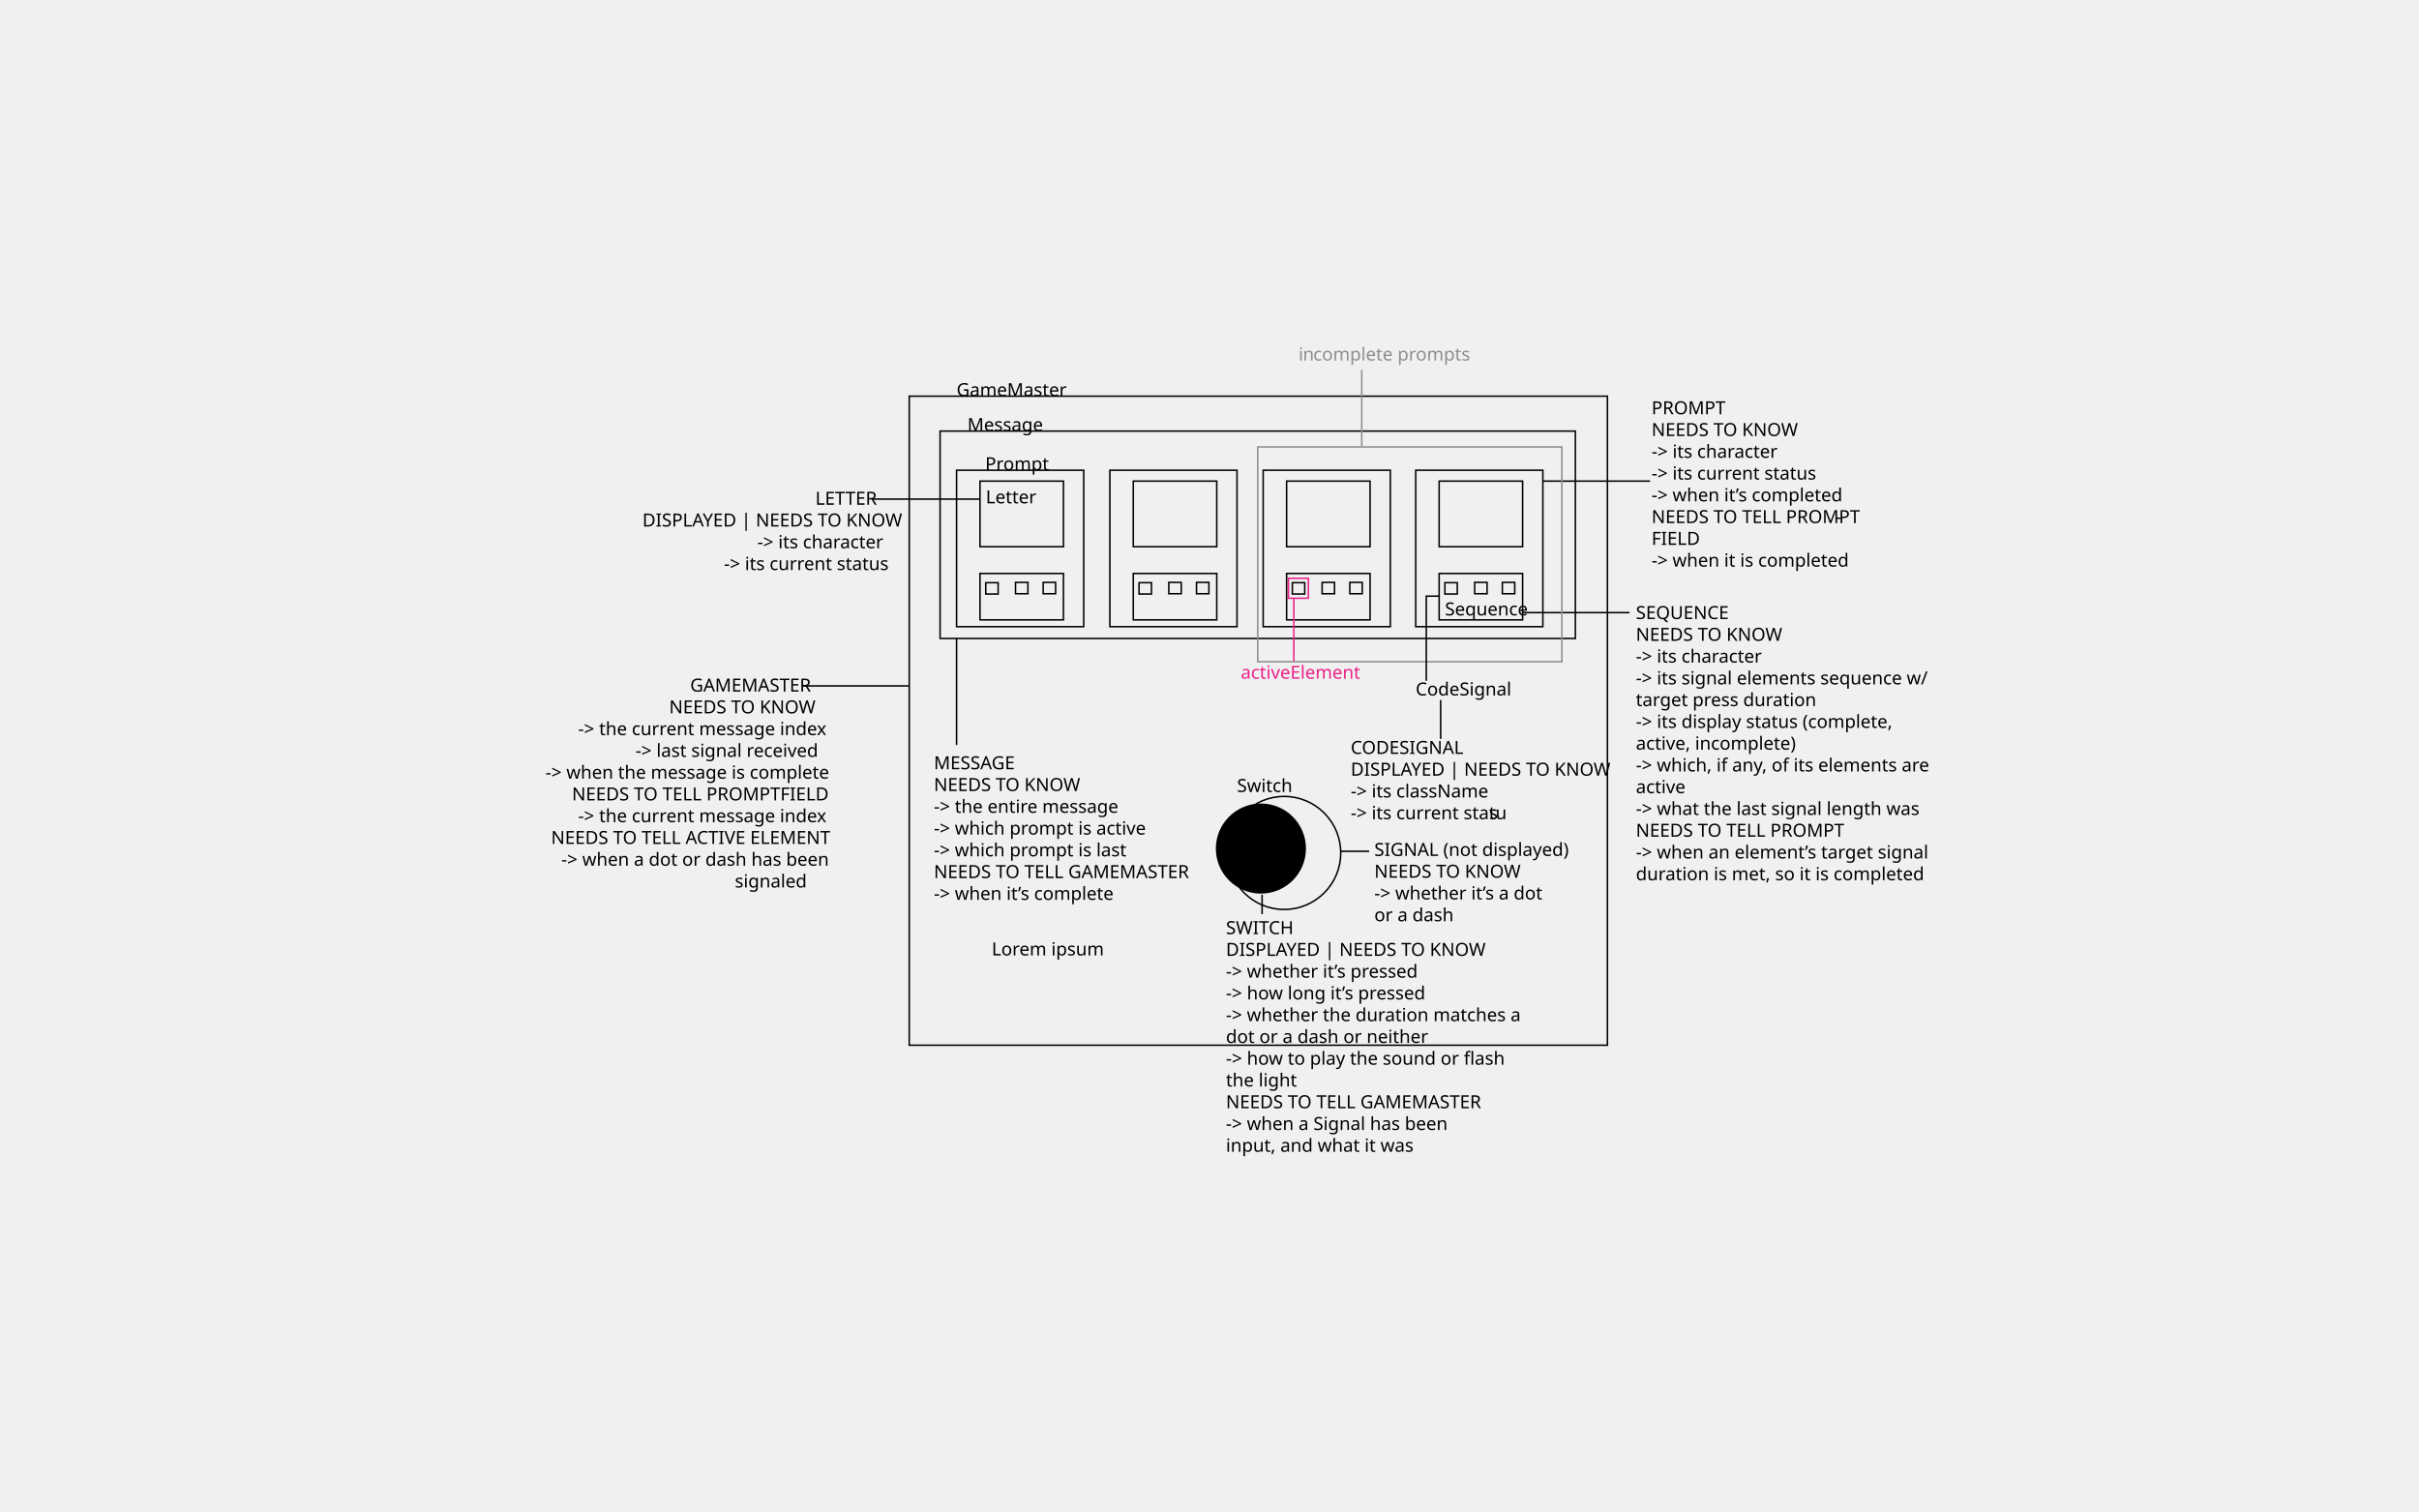
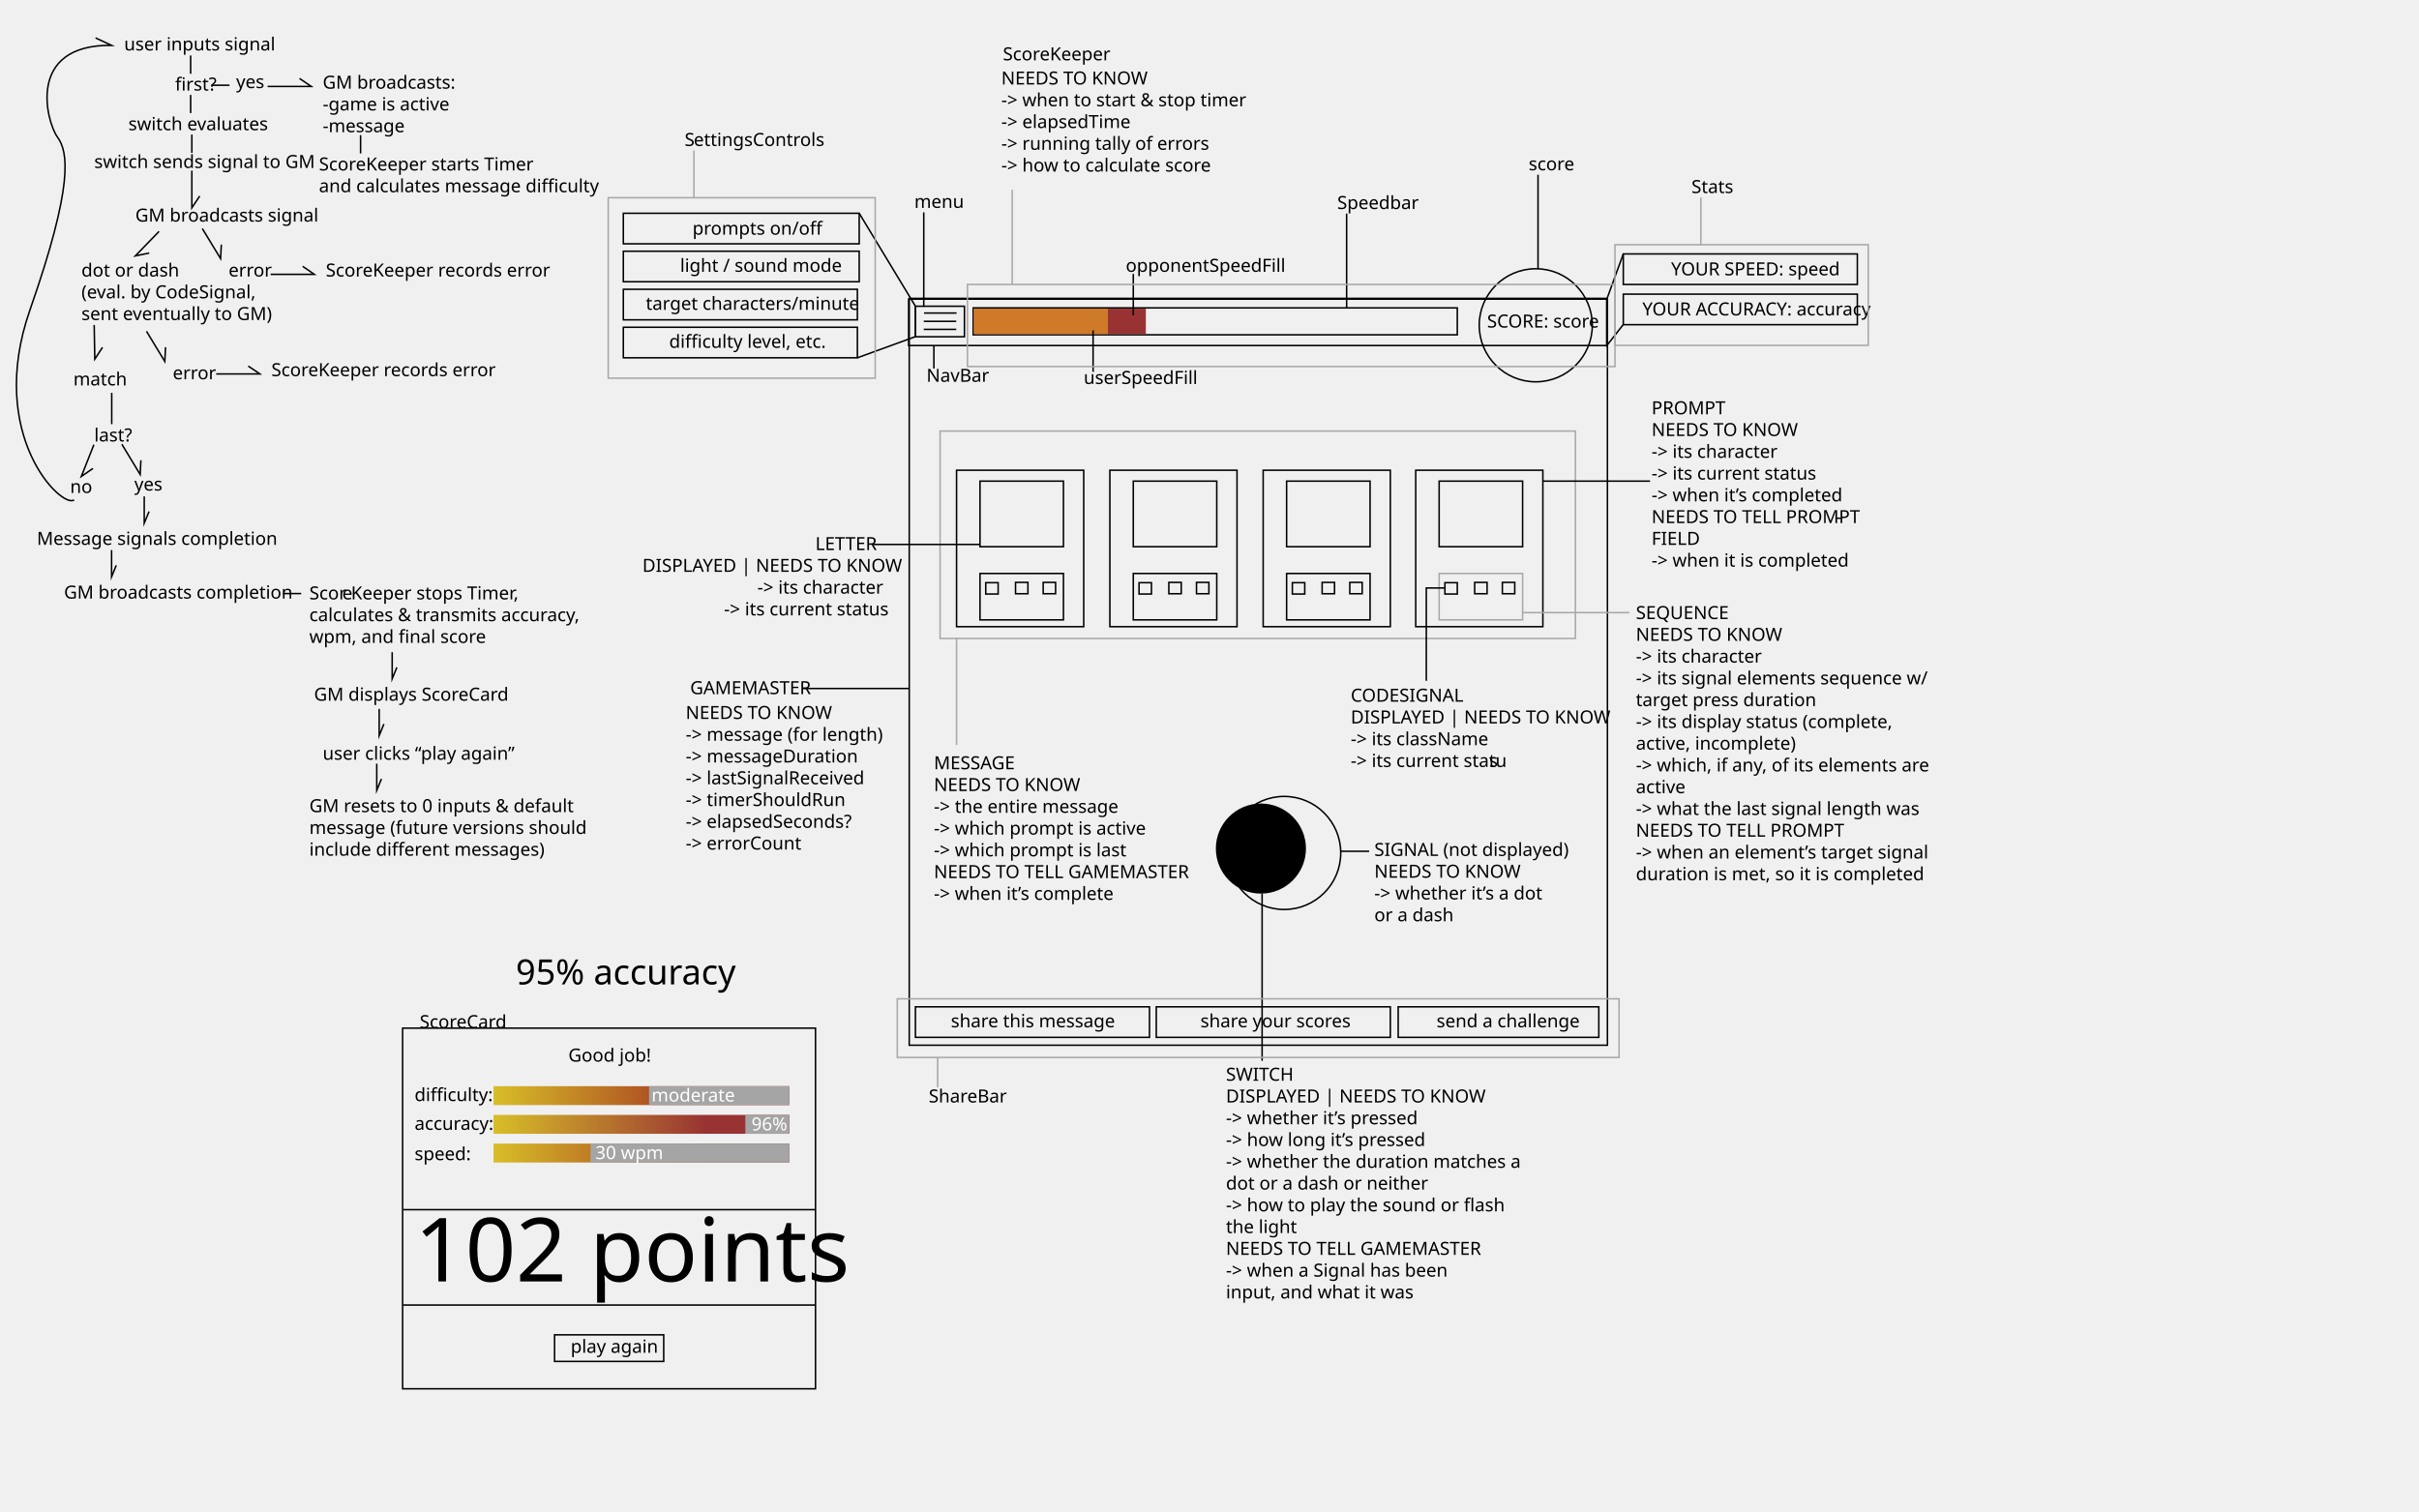
<svg xmlns="http://www.w3.org/2000/svg" version="1.1" id="Layer_1" x="0px" y="0px" viewBox="0 0 1600 1000" style="enable-background:new 0 0 1600 1000;" xml:space="preserve">
  <style type="text/css">
	.st0{fill:none;stroke:#000000;stroke-miterlimit:10;}
- 	.st1{font-family:'MyriadPro-Regular';}
- 	.st2{font-size:12px;}
- 	.st3{fill:none;stroke:#000000;}
- 	.st4{fill:none;}
- 	.st5{fill:none;stroke:#ED2088;}
- 	.st6{fill:#ED2088;}
- 	.st7{fill:none;stroke:#8E8E8E;}
- 	.st8{fill:#8E8E8E;}
+ 	.st1{fill:none;stroke:#A8A8A8;}
+ 	.st2{fill:none;stroke:#000000;}
+ 	.st3{fill:none;}
+ 	.st4{font-family:'MyriadPro-Regular';}
+ 	.st5{font-size:12px;}
+ 	.st6{fill:#993333;}
+ 	.st7{opacity:0.68;fill:#E69B24;}
+ 	.st8{enable-background:new    ;}
+ 	.st9{fill:none;stroke:#A8A8A8;stroke-miterlimit:10;}
+ 	.st10{font-size:23.03px;}
+ 	.st11{font-size:58.58px;}
+ 	.st12{fill:url(#SVGID_1_);}
+ 	.st13{fill:url(#SVGID_2_);}
+ 	.st14{fill:url(#SVGID_3_);}
+ 	.st15{fill:#A5A5A5;}
+ 	.st16{fill:#FFFFFF;}
</style>
-   <rect x="601.4" y="262.1" class="st0" width="461.8" height="429.4" />
-   <text transform="matrix(1 0 0 1 632.6789 262.0865)" class="st1 st2">GameMaster</text>
-   <rect x="621.8" y="285.2" class="st0" width="420.2" height="137.2" />
-   <text transform="matrix(1 0 0 1 639.901 285.1571)" class="st1 st2">Message</text>
+   <rect x="601.4" y="197.4" class="st0" width="461.8" height="494.1" />
+   <rect x="621.8" y="285.2" class="st1" width="420.2" height="137.2" />
  <rect x="632.7" y="311.1" class="st0" width="84.1" height="103.5" />
-   <text transform="matrix(1 0 0 1 651.6433 311.1016)" class="st1 st2">Prompt</text>
  <rect x="648.2" y="318.3" class="st0" width="55.2" height="43.4" />
-   <text transform="matrix(1 0 0 1 652.0405 333.0044)" class="st1 st2">Letter</text>
  <rect x="648.2" y="379.4" class="st0" width="55.2" height="30.7" />
-   <text transform="matrix(1 0 0 1 955.7195 407.1469)" class="st1 st2">Sequence</text>
-   <rect x="652" y="385.5" class="st3" width="8.2" height="7.5" />
-   <rect x="671.7" y="385.3" class="st3" width="8.2" height="7.5" />
-   <rect x="690" y="385.3" class="st3" width="8.2" height="7.5" />
+   <rect x="652" y="385.5" class="st2" width="8.2" height="7.5" />
+   <rect x="671.7" y="385.3" class="st2" width="8.2" height="7.5" />
+   <rect x="690" y="385.3" class="st2" width="8.2" height="7.5" />
  <rect x="734.1" y="311.1" class="st0" width="84.1" height="103.5" />
  <rect x="749.6" y="318.3" class="st0" width="55.2" height="43.4" />
  <rect x="749.6" y="379.4" class="st0" width="55.2" height="30.7" />
-   <rect x="753.4" y="385.5" class="st3" width="8.2" height="7.5" />
-   <rect x="773.1" y="385.3" class="st3" width="8.2" height="7.5" />
-   <rect x="791.4" y="385.3" class="st3" width="8.2" height="7.5" />
-   <rect x="835.5" y="311.1" class="st3" width="84.1" height="103.5" />
-   <rect x="851" y="318.3" class="st3" width="55.2" height="43.4" />
-   <rect x="851" y="379.4" class="st3" width="55.2" height="30.7" />
-   <rect x="854.8" y="385.5" class="st3" width="8.2" height="7.5" />
-   <rect x="874.5" y="385.3" class="st3" width="8.2" height="7.5" />
-   <rect x="892.8" y="385.3" class="st3" width="8.2" height="7.5" />
-   <rect x="936.4" y="311.1" class="st3" width="84.1" height="103.5" />
-   <rect x="951.9" y="318.3" class="st3" width="55.2" height="43.4" />
-   <rect x="951.9" y="379.4" class="st3" width="55.2" height="30.7" />
-   <rect x="955.7" y="385.5" class="st3" width="8.2" height="7.5" />
-   <rect x="975.4" y="385.3" class="st3" width="8.2" height="7.5" />
-   <rect x="993.7" y="385.3" class="st3" width="8.2" height="7.5" />
-   <g>
-     <text transform="matrix(1 0 0 1 936.3578 460.1202)" class="st1 st2">CodeSignal</text>
-   </g>
-   <text transform="matrix(1 0 0 1 818.2032 523.9744)" class="st1 st2">Switch</text>
-   <line class="st3" x1="632.7" y1="492.9" x2="632.7" y2="422.1" />
-   <rect x="617.7" y="500.4" class="st4" width="180.4" height="114.9" />
-   <text transform="matrix(1 0 0 1 617.6764 508.9373)" class="st1 st2">MESSAGE</text>
-   <text transform="matrix(1 0 0 1 617.6764 523.3373)" class="st1 st2">NEEDS TO KNOW</text>
-   <text transform="matrix(1 0 0 1 617.6764 537.7373)" class="st1 st2">-&gt; the entire message</text>
-   <text transform="matrix(1 0 0 1 617.6764 552.1373)" class="st1 st2">-&gt; which prompt is active</text>
-   <text transform="matrix(1 0 0 1 617.6764 566.5373)" class="st1 st2">-&gt; which prompt is last</text>
-   <text transform="matrix(1 0 0 1 617.6764 580.9373)" class="st1 st2">NEEDS TO TELL GAMEMASTER</text>
-   <text transform="matrix(1 0 0 1 617.6764 595.3373)" class="st1 st2">-&gt; when it’s complete</text>
-   <line class="st3" x1="1007" y1="405.3" x2="1077.8" y2="405.3" />
-   <g>
-     <rect x="1082" y="401" class="st4" width="180.3" height="201.3" />
-     <text transform="matrix(1 0 0 1 1082.024 409.5667)" class="st1 st2">SEQUENCE</text>
-     <text transform="matrix(1 0 0 1 1082.024 423.9667)" class="st1 st2">NEEDS TO KNOW</text>
-     <text transform="matrix(1 0 0 1 1082.024 438.3667)" class="st1 st2">-&gt; its character</text>
-     <text transform="matrix(1 0 0 1 1082.024 452.7667)" class="st1 st2">-&gt; its signal elements sequence w/ </text>
-     <text transform="matrix(1 0 0 1 1082.024 467.1667)" class="st1 st2">target press duration</text>
-     <text transform="matrix(1 0 0 1 1082.024 481.5667)" class="st1 st2">-&gt; its display status (complete, </text>
-     <text transform="matrix(1 0 0 1 1082.024 495.9667)" class="st1 st2">active, incomplete)</text>
-     <text transform="matrix(1 0 0 1 1082.024 510.3667)" class="st1 st2">-&gt; which, if any, of its elements are </text>
-     <text transform="matrix(1 0 0 1 1082.024 524.7667)" class="st1 st2">active</text>
-     <text transform="matrix(1 0 0 1 1082.024 539.1667)" class="st1 st2">-&gt; what the last signal length was</text>
-     <text transform="matrix(1 0 0 1 1082.024 553.5667)" class="st1 st2">NEEDS TO TELL PROMPT</text>
-     <text transform="matrix(1 0 0 1 1082.024 567.9667)" class="st1 st2">-&gt; when an element’s target signal </text>
-     <text transform="matrix(1 0 0 1 1082.024 582.3667)" class="st1 st2">duration is met, so it is completed</text>
-   </g>
-   <line class="st3" x1="577.4" y1="330.2" x2="648.2" y2="330.2" />
-   <rect x="328.4" y="325.4" class="st4" width="246.7" height="114.9" />
-   <text transform="matrix(1 0 0 1 539.3162 333.9365)" class="st1 st2">LETTER</text>
-   <text transform="matrix(1 0 0 1 424.9062 348.3365)" class="st1 st2">DISPLAYED | NEEDS TO KNOW</text>
-   <text transform="matrix(1 0 0 1 500.9062 362.7365)" class="st1 st2">-&gt; its character</text>
-   <text transform="matrix(1 0 0 1 478.8462 377.1365)" class="st1 st2">-&gt; its current status</text>
-   <line class="st3" x1="952.9" y1="463.1" x2="952.9" y2="488.9" />
-   <g>
-     <rect x="893.4" y="490.3" class="st4" width="180.3" height="114.9" />
-     <text transform="matrix(1 0 0 1 893.3982 498.7891)" class="st1 st2">CODESIGNAL</text>
-     <text transform="matrix(1 0 0 1 893.3982 513.1891)" class="st1 st2">DISPLAYED | NEEDS TO KNOW</text>
-     <text transform="matrix(1 0 0 1 893.3982 527.5891)" class="st1 st2">-&gt; its className</text>
-     <text transform="matrix(1 0 0 1 893.3982 541.9891)" class="st1 st2">-&gt; its current statu</text>
-     <text transform="matrix(1 0 0 1 984.9682 541.9891)" class="st1 st2">s</text>
-   </g>
-   <line class="st3" x1="834.8" y1="591.9" x2="834.8" y2="604.8" />
-   <rect x="810.9" y="607.5" class="st4" width="180.3" height="162.9" />
-   <text transform="matrix(1 0 0 1 810.8685 617.9994)" class="st1 st2">SWITCH</text>
-   <text transform="matrix(1 0 0 1 810.8685 632.3994)" class="st1 st2">DISPLAYED | NEEDS TO KNOW</text>
-   <text transform="matrix(1 0 0 1 810.8685 646.7994)" class="st1 st2">-&gt; whether it’s pressed</text>
-   <text transform="matrix(1 0 0 1 810.8685 661.1994)" class="st1 st2">-&gt; how long it’s pressed</text>
-   <text transform="matrix(1 0 0 1 810.8685 675.5994)" class="st1 st2">-&gt; whether the duration matches a </text>
-   <text transform="matrix(1 0 0 1 810.8685 689.9994)" class="st1 st2">dot or a dash or neither</text>
-   <text transform="matrix(1 0 0 1 810.8685 704.3994)" class="st1 st2">-&gt; how to play the sound or flash </text>
-   <text transform="matrix(1 0 0 1 810.8685 718.7994)" class="st1 st2">the light</text>
-   <text transform="matrix(1 0 0 1 810.8685 733.1994)" class="st1 st2">NEEDS TO TELL GAMEMASTER</text>
-   <text transform="matrix(1 0 0 1 810.8685 747.5994)" class="st1 st2">-&gt; when a Signal has been </text>
-   <text transform="matrix(1 0 0 1 810.8685 761.9994)" class="st1 st2">input, and what it was</text>
-   <rect x="852.2" y="382.6" class="st5" width="13.2" height="13.2" />
-   <line class="st5" x1="855.8" y1="395.8" x2="855.8" y2="437.8" />
-   <text transform="matrix(1 0 0 1 820.678 449.0344)" class="st6 st1 st2">activeElement</text>
-   <line class="st3" x1="1020.6" y1="318.3" x2="1091.4" y2="318.3" />
-   <g>
-     <rect x="1092.4" y="265.6" class="st4" width="149.6" height="123.7" />
-     <text transform="matrix(1 0 0 1 1092.393 274.0768)" class="st1 st2">PROMPT</text>
-     <text transform="matrix(1 0 0 1 1092.393 288.4768)" class="st1 st2">NEEDS TO KNOW</text>
-     <text transform="matrix(1 0 0 1 1092.393 302.8768)" class="st1 st2">-&gt; its character</text>
-     <text transform="matrix(1 0 0 1 1092.393 317.2768)" class="st1 st2">-&gt; its current status </text>
-     <text transform="matrix(1 0 0 1 1092.393 331.6768)" class="st1 st2">-&gt; when it’s completed</text>
-     <text transform="matrix(1 0 0 1 1092.393 346.0768)" class="st1 st2">NEEDS TO TELL PROMPT</text>
-     <text transform="matrix(1 0 0 1 1214.163 346.0768)" class="st1 st2">-</text>
-     <text transform="matrix(1 0 0 1 1092.393 360.4768)" class="st1 st2">FIELD</text>
-     <text transform="matrix(1 0 0 1 1092.393 374.8768)" class="st1 st2">-&gt; when it is completed</text>
+   <rect x="753.4" y="385.5" class="st2" width="8.2" height="7.5" />
+   <rect x="773.1" y="385.3" class="st2" width="8.2" height="7.5" />
+   <rect x="791.4" y="385.3" class="st2" width="8.2" height="7.5" />
+   <rect x="835.5" y="311.1" class="st2" width="84.1" height="103.5" />
+   <rect x="851" y="318.3" class="st2" width="55.2" height="43.4" />
+   <rect x="851" y="379.4" class="st2" width="55.2" height="30.7" />
+   <rect x="854.8" y="385.5" class="st2" width="8.2" height="7.5" />
+   <rect x="874.5" y="385.3" class="st2" width="8.2" height="7.5" />
+   <rect x="892.8" y="385.3" class="st2" width="8.2" height="7.5" />
+   <rect x="936.4" y="311.1" class="st2" width="84.1" height="103.5" />
+   <rect x="951.9" y="318.3" class="st2" width="55.2" height="43.4" />
+   <rect x="951.9" y="379.4" class="st1" width="55.2" height="30.7" />
+   <rect x="955.7" y="385.5" class="st2" width="8.2" height="7.5" />
+   <rect x="975.4" y="385.3" class="st2" width="8.2" height="7.5" />
+   <rect x="993.7" y="385.3" class="st2" width="8.2" height="7.5" />
+   <line class="st1" x1="632.7" y1="492.9" x2="632.7" y2="422.1" />
+   <rect x="617.7" y="500.4" class="st3" width="180.4" height="114.9" />
+   <text transform="matrix(1 0 0 1 617.6764 508.9373)" class="st4 st5">MESSAGE</text>
+   <text transform="matrix(1 0 0 1 617.6764 523.3373)" class="st4 st5">NEEDS TO KNOW</text>
+   <text transform="matrix(1 0 0 1 617.6764 537.7373)" class="st4 st5">-&gt; the entire message</text>
+   <text transform="matrix(1 0 0 1 617.6764 552.1373)" class="st4 st5">-&gt; which prompt is active</text>
+   <text transform="matrix(1 0 0 1 617.6764 566.5373)" class="st4 st5">-&gt; which prompt is last</text>
+   <text transform="matrix(1 0 0 1 617.6764 580.9373)" class="st4 st5">NEEDS TO TELL GAMEMASTER</text>
+   <text transform="matrix(1 0 0 1 617.6764 595.3373)" class="st4 st5">-&gt; when it’s complete</text>
+   <line class="st1" x1="1007" y1="405.3" x2="1077.8" y2="405.3" />
+   <g>
+     <rect x="1082" y="401" class="st3" width="180.3" height="201.3" />
+     <text transform="matrix(1 0 0 1 1082.024 409.5667)" class="st4 st5">SEQUENCE</text>
+     <text transform="matrix(1 0 0 1 1082.024 423.9667)" class="st4 st5">NEEDS TO KNOW</text>
+     <text transform="matrix(1 0 0 1 1082.024 438.3667)" class="st4 st5">-&gt; its character</text>
+     <text transform="matrix(1 0 0 1 1082.024 452.7667)" class="st4 st5">-&gt; its signal elements sequence w/ </text>
+     <text transform="matrix(1 0 0 1 1082.024 467.1667)" class="st4 st5">target press duration</text>
+     <text transform="matrix(1 0 0 1 1082.024 481.5667)" class="st4 st5">-&gt; its display status (complete, </text>
+     <text transform="matrix(1 0 0 1 1082.024 495.9667)" class="st4 st5">active, incomplete)</text>
+     <text transform="matrix(1 0 0 1 1082.024 510.3667)" class="st4 st5">-&gt; which, if any, of its elements are </text>
+     <text transform="matrix(1 0 0 1 1082.024 524.7667)" class="st4 st5">active</text>
+     <text transform="matrix(1 0 0 1 1082.024 539.1667)" class="st4 st5">-&gt; what the last signal length was</text>
+     <text transform="matrix(1 0 0 1 1082.024 553.5667)" class="st4 st5">NEEDS TO TELL PROMPT</text>
+     <text transform="matrix(1 0 0 1 1082.024 567.9667)" class="st4 st5">-&gt; when an element’s target signal </text>
+     <text transform="matrix(1 0 0 1 1082.024 582.3667)" class="st4 st5">duration is met, so it is completed</text>
+   </g>
+   <line class="st2" x1="577.4" y1="360.2" x2="648.2" y2="360.2" />
+   <rect x="328.4" y="325.4" class="st3" width="246.7" height="114.9" />
+   <text transform="matrix(1 0 0 1 539.3162 363.9365)" class="st4 st5">LETTER</text>
+   <text transform="matrix(1 0 0 1 424.9062 378.3365)" class="st4 st5">DISPLAYED | NEEDS TO KNOW</text>
+   <text transform="matrix(1 0 0 1 500.9062 392.7365)" class="st4 st5">-&gt; its character</text>
+   <text transform="matrix(1 0 0 1 478.8462 407.1365)" class="st4 st5">-&gt; its current status</text>
+   <g>
+     <rect x="893.4" y="455.7" class="st3" width="180.3" height="114.9" />
+     <text transform="matrix(1 0 0 1 893.399 464.2281)" class="st4 st5">CODESIGNAL</text>
+     <text transform="matrix(1 0 0 1 893.399 478.6282)" class="st4 st5">DISPLAYED | NEEDS TO KNOW</text>
+     <text transform="matrix(1 0 0 1 893.399 493.0282)" class="st4 st5">-&gt; its className</text>
+     <text transform="matrix(1 0 0 1 893.399 507.4282)" class="st4 st5">-&gt; its current statu</text>
+     <text transform="matrix(1 0 0 1 984.969 507.4282)" class="st4 st5">s</text>
+   </g>
+   <line class="st2" x1="834.8" y1="591.2" x2="834.8" y2="701.8" />
+   <rect x="810.9" y="704.5" class="st3" width="180.3" height="162.9" />
+   <text transform="matrix(1 0 0 1 810.8845 714.9994)" class="st4 st5">SWITCH</text>
+   <text transform="matrix(1 0 0 1 810.8845 729.3994)" class="st4 st5">DISPLAYED | NEEDS TO KNOW</text>
+   <text transform="matrix(1 0 0 1 810.8845 743.7994)" class="st4 st5">-&gt; whether it’s pressed</text>
+   <text transform="matrix(1 0 0 1 810.8845 758.1994)" class="st4 st5">-&gt; how long it’s pressed</text>
+   <text transform="matrix(1 0 0 1 810.8845 772.5994)" class="st4 st5">-&gt; whether the duration matches a </text>
+   <text transform="matrix(1 0 0 1 810.8845 786.9994)" class="st4 st5">dot or a dash or neither</text>
+   <text transform="matrix(1 0 0 1 810.8845 801.3994)" class="st4 st5">-&gt; how to play the sound or flash </text>
+   <text transform="matrix(1 0 0 1 810.8845 815.7994)" class="st4 st5">the light</text>
+   <text transform="matrix(1 0 0 1 810.8845 830.1994)" class="st4 st5">NEEDS TO TELL GAMEMASTER</text>
+   <text transform="matrix(1 0 0 1 810.8845 844.5994)" class="st4 st5">-&gt; when a Signal has been </text>
+   <text transform="matrix(1 0 0 1 810.8845 858.9994)" class="st4 st5">input, and what it was</text>
+   <line class="st2" x1="1020.6" y1="318.3" x2="1091.4" y2="318.3" />
+   <g>
+     <rect x="1092.4" y="265.6" class="st3" width="149.6" height="123.7" />
+     <text transform="matrix(1 0 0 1 1092.393 274.0768)" class="st4 st5">PROMPT</text>
+     <text transform="matrix(1 0 0 1 1092.393 288.4768)" class="st4 st5">NEEDS TO KNOW</text>
+     <text transform="matrix(1 0 0 1 1092.393 302.8768)" class="st4 st5">-&gt; its character</text>
+     <text transform="matrix(1 0 0 1 1092.393 317.2768)" class="st4 st5">-&gt; its current status </text>
+     <text transform="matrix(1 0 0 1 1092.393 331.6768)" class="st4 st5">-&gt; when it’s completed</text>
+     <text transform="matrix(1 0 0 1 1092.393 346.0768)" class="st4 st5">NEEDS TO TELL PROMPT</text>
+     <text transform="matrix(1 0 0 1 1214.163 346.0768)" class="st4 st5">-</text>
+     <text transform="matrix(1 0 0 1 1092.393 360.4768)" class="st4 st5">FIELD</text>
+     <text transform="matrix(1 0 0 1 1092.393 374.8768)" class="st4 st5">-&gt; when it is completed</text>
  </g>
  <circle cx="834" cy="561.4" r="29.8" />
-   <rect x="831.9" y="295.7" class="st7" width="201.2" height="142.1" />
-   <line class="st7" x1="900.7" y1="244.6" x2="900.7" y2="295.2" />
-   <text transform="matrix(1 0 0 1 858.9337 238.5342)" class="st8 st1 st2">i</text>
-   <text transform="matrix(1 0 0 1 861.7437 238.5342)" class="st8 st1 st2">n</text>
-   <text transform="matrix(1 0 0 1 868.6437 238.5342)" class="st8 st1 st2">complete prompts</text>
-   <line class="st3" x1="530.6" y1="453.8" x2="601.4" y2="453.8" />
-   <rect x="348" y="449" class="st4" width="180.3" height="239.9" />
-   <text transform="matrix(1 0 0 1 456.4814 457.5549)" class="st1 st2">GAMEMASTER </text>
-   <text transform="matrix(1 0 0 1 442.6114 471.9549)" class="st1 st2">NEEDS TO KNOW</text>
-   <text transform="matrix(1 0 0 1 382.3914 486.3549)" class="st1 st2">-&gt; the current message index</text>
-   <text transform="matrix(1 0 0 1 420.3214 500.7549)" class="st1 st2">-&gt; last signal received</text>
-   <text transform="matrix(1 0 0 1 360.7814 515.1549)" class="st1 st2">-&gt; when the message is complete</text>
-   <text transform="matrix(1 0 0 1 378.3114 529.5549)" class="st1 st2">NEEDS TO TELL PROMPTFIELD</text>
-   <text transform="matrix(1 0 0 1 382.3914 543.9549)" class="st1 st2">-&gt; the current message index</text>
-   <text transform="matrix(1 0 0 1 364.5314 558.3549)" class="st1 st2">NEEDS TO TELL ACTIVE ELEMENT</text>
-   <text transform="matrix(1 0 0 1 371.2614 572.7549)" class="st1 st2">-&gt; when a dot or dash has been </text>
-   <text transform="matrix(1 0 0 1 486.0414 587.1549)" class="st1 st2">signaled</text>
-   <polyline class="st3" points="943.4,450.4 943.4,394.4 951.9,394.4 " />
-   <text transform="matrix(1 0 0 1 655.9639 632.0967)" class="st1 st2">Lorem ipsum</text>
-   <line class="st3" x1="905.6" y1="563.2" x2="886.7" y2="563.2" />
-   <g>
-     <text transform="matrix(1 0 0 1 909.0115 566.2803)" class="st1 st2">SIGNAL (not displayed)</text>
-     <text transform="matrix(1 0 0 1 909.0115 580.6803)" class="st1 st2">NEEDS TO KNOW</text>
-     <text transform="matrix(1 0 0 1 909.0115 595.0803)" class="st1 st2">-&gt; whether it’s a dot</text>
-     <text transform="matrix(1 0 0 1 909.0115 609.4803)" class="st1 st2">or a dash</text>
+   <line class="st2" x1="530.6" y1="455.5" x2="601.4" y2="455.5" />
+   <text transform="matrix(1 0 0 1 456.4814 459.244)" class="st4 st5">GAMEMASTER </text>
+   <polyline class="st2" points="943.4,450.4 943.4,389 955.7,389 " />
+   <text transform="matrix(1 0 0 1 1105.319 182.172)" class="st4 st5">YOUR SPEED: speed</text>
+   <line class="st2" x1="905.6" y1="563.2" x2="886.7" y2="563.2" />
+   <g>
+     <text transform="matrix(1 0 0 1 909.0115 566.2803)" class="st4 st5">SIGNAL (not displayed)</text>
+     <text transform="matrix(1 0 0 1 909.0115 580.6803)" class="st4 st5">NEEDS TO KNOW</text>
+     <text transform="matrix(1 0 0 1 909.0115 595.0803)" class="st4 st5">-&gt; whether it’s a dot</text>
+     <text transform="matrix(1 0 0 1 909.0115 609.4803)" class="st4 st5">or a dash</text>
  </g>
  <g>
    <circle class="st0" cx="849.4" cy="564.3" r="37.4" />
  </g>
+   <rect x="601" y="197.9" class="st0" width="461.8" height="30.7" />
+   <text transform="matrix(1 0 0 1 1086.315 208.6706)" class="st4 st5">YOUR ACCURACY: accuracy</text>
+   <text transform="matrix(1 0 0 1 983.5997 216.7052)" class="st4 st5">SCORE: score </text>
+   <text transform="matrix(1 0 0 1 612.8002 252.602)" class="st4 st5">NavBar</text>
+   <rect x="1073.7" y="168" class="st2" width="154.8" height="20.2" />
+   <rect x="1073.7" y="194.6" class="st2" width="154.8" height="20.2" />
+   <g>
+     <circle class="st0" cx="1015.8" cy="215.2" r="37.4" />
+   </g>
+   <text transform="matrix(1 0 0 1 458.0487 155.2522)" class="st4 st5">prompts on/off</text>
+   <text transform="matrix(1 0 0 1 449.8571 179.8286)" class="st4 st5">light / sound mode</text>
+   <text transform="matrix(1 0 0 1 884.4805 138.2922)" class="st4 st5">Speedbar</text>
+   <rect x="412.3" y="141.1" class="st2" width="156" height="20.2" />
+   <rect x="412.3" y="166.2" class="st2" width="156" height="20.2" />
+   <text transform="matrix(1 0 0 1 427.174 204.9706)" class="st4 st5">target characters/minute</text>
+   <rect x="412.3" y="191.4" class="st2" width="154.8" height="20.2" />
+   <text transform="matrix(1 0 0 1 442.6115 230.1126)" class="st4 st5">difficulty level, etc.</text>
+   <rect x="412.3" y="216.5" class="st2" width="154.8" height="20.2" />
+   <rect x="605.5" y="202.6" class="st2" width="32.4" height="20.2" />
+   <line class="st0" x1="611.2" y1="207.1" x2="632.7" y2="207.1" />
+   <line class="st0" x1="611" y1="212.6" x2="632.5" y2="212.6" />
+   <line class="st0" x1="611" y1="217.9" x2="632.5" y2="217.9" />
+   <polyline class="st0" points="567.1,236.7 605.5,222.7 605.5,202.6 568.3,141.1 " />
+   <polyline class="st0" points="1073.7,214.7 1062.8,228.6 1062.8,197.9 1073.7,168 " />
+   <line class="st2" x1="890.7" y1="141.3" x2="890.7" y2="203.7" />
+   <g>
+     <rect x="643.7" y="203.7" class="st0" width="320.2" height="17.8" />
+     <rect x="644.1" y="204.2" class="st6" width="113.8" height="16.8" />
+     <rect x="644.1" y="204.2" class="st7" width="88.7" height="16.8" />
+   </g>
+   <rect x="593.5" y="660.8" class="st1" width="477.4" height="38.8" />
+   <text transform="matrix(1 0 0 1 614.2827 729.3995)" class="st4 st5">ShareBar</text>
+   <text transform="matrix(1 0 0 1 628.9325 679.6516)" class="st4 st5">share this message</text>
+   <rect x="605.5" y="666.1" class="st2" width="154.8" height="20.2" />
+   <text transform="matrix(1 0 0 1 950.1595 679.6523)" class="st4 st5">send a challenge</text>
+   <rect x="764.8" y="666.1" class="st2" width="154.8" height="20.2" />
+   <text transform="matrix(1 0 0 1 794.0042 679.6525)" class="st4 st5">share your scores</text>
+   <rect x="924.8" y="666.1" class="st2" width="132.7" height="20.2" />
+   <text transform="matrix(1 0 0 1 604.7757 137.5383)" class="st4 st5">menu</text>
+   <line class="st2" x1="611" y1="140.5" x2="611" y2="203" />
+   <text transform="matrix(1 0 0 1 1011.1 112.654)" class="st4 st5">score</text>
+   <line class="st2" x1="1017.3" y1="115.6" x2="1017.3" y2="178.1" />
+   <text transform="matrix(1 0 0 1 1118.776 127.7151)" class="st4 st5">Stats</text>
+   <line class="st1" x1="1125" y1="130.7" x2="1125" y2="161.9" />
+   <rect x="1068.2" y="161.9" class="st1" width="167.5" height="66.6" />
+   <text transform="matrix(1 0 0 1 452.8323 96.5804)" class="st8">
+     <tspan x="0" y="0" class="st4 st5">S</tspan>
+     <tspan x="6" y="0" class="st4 st5">ettingsControls</tspan>
+   </text>
+   <line class="st1" x1="459" y1="99.5" x2="459" y2="130.8" />
+   <rect x="402.3" y="130.8" class="st1" width="176.6" height="119.4" />
+   <text transform="matrix(1 0 0 1 716.7999 254.0318)" class="st4 st5">userSpeedFill</text>
+   <line class="st2" x1="723" y1="218.6" x2="723" y2="246" />
+   <line class="st2" x1="749.6" y1="181.2" x2="749.6" y2="208.6" />
+   <text transform="matrix(1 0 0 1 744.62 179.8284)" class="st4 st5">opponentSpeedFill</text>
+   <rect x="639.9" y="188.2" class="st9" width="428.3" height="54.3" />
+   <line class="st2" x1="617.7" y1="228.8" x2="617.7" y2="243.8" />
+   <g>
+     <text transform="matrix(1 0 0 1 663.3333 39.9158)" class="st4 st5">ScoreKeeper</text>
+   </g>
+   <line class="st1" x1="669.5" y1="125.5" x2="669.5" y2="188" />
+   <line class="st1" x1="620.2" y1="699.6" x2="620.2" y2="719.3" />
+   <rect x="453.5" y="467.1" class="st3" width="171.5" height="166.8" />
+   <text transform="matrix(1 0 0 1 453.5426 475.6644)">
+     <tspan x="0" y="0" class="st4 st5">NEEDS TO KNOW</tspan>
+     <tspan x="0" y="14.4" class="st4 st5">-&gt; message (for length)</tspan>
+     <tspan x="0" y="28.8" class="st4 st5">-&gt; messageDuration</tspan>
+     <tspan x="0" y="43.2" class="st4 st5">-&gt; lastSignalReceived</tspan>
+     <tspan x="0" y="57.6" class="st4 st5">-&gt; timerShouldRun</tspan>
+     <tspan x="0" y="72" class="st4 st5">-&gt; elapsedSeconds?</tspan>
+     <tspan x="0" y="86.4" class="st4 st5">-&gt; errorCount</tspan>
+   </text>
+   <rect x="662.3" y="47.4" class="st3" width="171.5" height="166.8" />
+   <text transform="matrix(1 0 0 1 662.3043 55.9013)">
+     <tspan x="0" y="0" class="st4 st5">NEEDS TO KNOW</tspan>
+     <tspan x="0" y="14.4" class="st4 st5">-&gt; when to start &amp; stop timer</tspan>
+     <tspan x="0" y="28.8" class="st4 st5">-&gt; elapsedTime</tspan>
+     <tspan x="0" y="43.2" class="st4 st5">-&gt; running tally of errors</tspan>
+     <tspan x="0" y="57.6" class="st4 st5">-&gt; how to calculate score</tspan>
+   </text>
+   <text transform="matrix(1 0 0 1 82.0884 33.3673)" class="st4 st5">user inputs signal</text>
+   <text transform="matrix(1 0 0 1 89.4951 146.6051)" class="st4 st5">GM broadcasts signal</text>
+   <text transform="matrix(1 0 0 1 84.9194 86.1633)" class="st4 st5">switch evaluates</text>
+   <polyline class="st0" points="126.9,112.9 126.9,137.5 132.1,129.7 " />
+   <text transform="matrix(1 0 0 1 62.3241 111.132)" class="st4 st5">switch sends signal to GM</text>
+   <line class="st0" x1="126.1" y1="36.7" x2="126.1" y2="48.8" />
+   <line class="st0" x1="126.9" y1="89" x2="126.9" y2="101.1" />
+   <text transform="matrix(1 0 0 1 53.855 182.9516)" class="st8">
+     <tspan x="0" y="0" class="st4 st5">dot or dash</tspan>
+     <tspan x="0" y="14.4" class="st4 st5">(eval. by CodeSignal,</tspan>
+     <tspan x="0" y="28.8" class="st4 st5">sent eventually to GM)</tspan>
+   </text>
+   <text transform="matrix(1 0 0 1 151.19 182.9515)" class="st4 st5">error</text>
+   <polyline class="st0" points="105.2,153.1 89.5,169.3 98.7,167.4 " />
+   <polyline class="st0" points="133.8,151.2 145.9,171.1 146.4,161.8 " />
+   <polyline class="st0" points="179,181.5 207.9,181.5 200.2,176.2 " />
+   <text transform="matrix(1 0 0 1 215.4789 182.9514)" class="st4 st5">ScoreKeeper records error</text>
+   <text transform="matrix(1 0 0 1 48.5335 254.9706)" class="st4 st5">match</text>
+   <text transform="matrix(1 0 0 1 114.2691 250.9088)" class="st4 st5">error</text>
+   <polyline class="st0" points="62.3,215 62.7,237.6 67.8,229.8 " />
+   <polyline class="st0" points="96.9,219.2 109,239.1 109.5,229.7 " />
+   <polyline class="st0" points="177,57.2 205.9,57.2 198.1,51.9 " />
+   <text transform="matrix(1 0 0 1 213.4408 58.6613)" class="st8">
+     <tspan x="0" y="0" class="st4 st5">GM broadcasts:</tspan>
+     <tspan x="0" y="14.4" class="st4 st5">-game is active</tspan>
+     <tspan x="0" y="28.8" class="st4 st5">-message</tspan>
+   </text>
+   <text transform="matrix(1 0 0 1 210.9602 112.778)" class="st8">
+     <tspan x="0" y="0" class="st4 st5">ScoreKeeper starts Timer</tspan>
+     <tspan x="0" y="14.4" class="st4 st5">and calculates message difficulty</tspan>
+   </text>
+   <line class="st0" x1="238.5" y1="89.4" x2="238.5" y2="101.5" />
+   <polyline class="st0" points="143,247.4 171.9,247.4 164.2,242.2 " />
+   <text transform="matrix(1 0 0 1 179.4865 248.8748)" class="st4 st5">ScoreKeeper records error</text>
+   <text transform="matrix(1 0 0 1 62.3241 292.0415)" class="st4 st5">last?</text>
+   <line class="st0" x1="73.9" y1="259.9" x2="73.9" y2="280.6" />
+   <polyline class="st0" points="62.1,294.2 53.8,315.2 61.5,309.9 " />
+   <polyline class="st0" points="80.6,293.9 92.7,313.9 93.2,304.5 " />
+   <text transform="matrix(1 0 0 1 46.3611 326.1417)" class="st4 st5">no</text>
+   <text transform="matrix(1 0 0 1 88.8349 324.5554)" class="st4 st5">yes</text>
+   <text transform="matrix(1 0 0 1 115.824 59.9159)" class="st4 st5">first?</text>
+   <text transform="matrix(1 0 0 1 156.2035 58.2889)" class="st4 st5">yes</text>
+   <line class="st0" x1="151.8" y1="56.4" x2="139.7" y2="56.4" />
+   <line class="st0" x1="126.1" y1="62.8" x2="126.1" y2="74.8" />
+   <path class="st0" d="M49,330.7c-7.7,6.3-58.3-42.4-29.2-125.6S45.1,100.4,38,90.7S16.8,29.3,73.8,30l-10.6-4.9" />
+   <polyline class="st0" points="95.4,328.4 95.4,346.1 98.6,338.4 " />
+   <text transform="matrix(1 0 0 1 24.3811 360.4771)" class="st4 st5">Message signals completion</text>
+   <polyline class="st0" points="73.8,363.9 73.8,381.6 76.9,374 " />
+   <text transform="matrix(1 0 0 1 42.3244 396.0183)" class="st4 st5">GM broadcasts completion</text>
+   <rect x="266.3" y="680.2" class="st0" width="273.1" height="238.6" />
+   <text transform="matrix(1 0 0 1 375.9315 702.3314)" class="st4 st5">Good job!</text>
+   <text transform="matrix(1 0 0 1 341.1554 651.2443)" class="st4 st10">95% accuracy</text>
+   <text transform="matrix(1 0 0 1 274.2157 847.7717)" class="st4 st11">102 points</text>
+   <text transform="matrix(1 0 0 1 274.2161 767.5492)" class="st4 st5">speed:</text>
+   <text transform="matrix(1 0 0 1 277.5825 680.1772)" class="st4 st5">ScoreCard</text>
+   <line class="st0" x1="266.7" y1="800.3" x2="539.3" y2="800.3" />
+   <text transform="matrix(1 0 0 1 204.5921 396.5646)" class="st8">
+     <tspan x="0" y="0" class="st4 st5">Scor</tspan>
+     <tspan x="21.8" y="0" class="st4 st5">e</tspan>
+     <tspan x="27.6" y="0" class="st4 st5">Keeper stops Timer, </tspan>
+     <tspan x="0" y="14.4" class="st4 st5">calculates &amp; transmits accuracy, </tspan>
+     <tspan x="0" y="28.8" class="st4 st5">wpm, and final score</tspan>
+   </text>
+   <line class="st0" x1="187.2" y1="392.7" x2="199.2" y2="392.7" />
+   <text transform="matrix(1 0 0 1 377.4704 894.9896)" class="st4 st5">play again</text>
+   <rect x="366.8" y="883.1" class="st0" width="72.2" height="17.6" />
+   <polyline class="st0" points="250.8,469 250.8,486.7 253.9,479 " />
+   <text transform="matrix(1 0 0 1 213.4408 502.614)" class="st4 st5">user clicks “play again”</text>
+   <polyline class="st0" points="249.2,505.2 249.2,522.9 252.3,515.3 " />
+   <text transform="matrix(1 0 0 1 204.5919 537.3165)" class="st8">
+     <tspan x="0" y="0" class="st4 st5">GM resets to 0 inputs &amp; default </tspan>
+     <tspan x="0" y="14.4" class="st4 st5">message (future versions should</tspan>
+     <tspan x="0" y="28.8" class="st4 st5">include different messages)</tspan>
+   </text>
+   <rect x="207.7" y="455" class="st3" width="124.6" height="35.5" />
+   <text transform="matrix(1 0 0 1 207.6955 463.5548)" class="st4 st5">GM displays ScoreCard</text>
+   <polyline class="st0" points="259.4,431.5 259.4,449.1 262.5,441.5 " />
+   <text transform="matrix(1 0 0 1 274.2157 728.4541)" class="st4 st5">difficulty: </text>
+   <text transform="matrix(1 0 0 1 274.216 747.5048)" class="st4 st5">accuracy:</text>
+   <linearGradient id="SVGID_1_" gradientUnits="userSpaceOnUse" x1="326.356" y1="724.81" x2="522.067" y2="724.81">
+     <stop offset="0" style="stop-color:#D8BE28" />
+     <stop offset="0.719" style="stop-color:#A12F21" />
+   </linearGradient>
+   <rect x="326.4" y="718.6" class="st12" width="195.7" height="12.5" />
+   <linearGradient id="SVGID_2_" gradientUnits="userSpaceOnUse" x1="326.356" y1="743.799" x2="522.067" y2="743.799">
+     <stop offset="0" style="stop-color:#D8BE28" />
+     <stop offset="0.719" style="stop-color:#993333" />
+   </linearGradient>
+   <rect x="326.4" y="737.6" class="st13" width="195.7" height="12.5" />
+   <linearGradient id="SVGID_3_" gradientUnits="userSpaceOnUse" x1="326.356" y1="762.788" x2="522.067" y2="762.788">
+     <stop offset="0" style="stop-color:#D8BE28" />
+     <stop offset="0.719" style="stop-color:#A12F21" />
+   </linearGradient>
+   <rect x="326.4" y="756.6" class="st14" width="195.7" height="12.5" />
+   <rect x="429.3" y="718.6" class="st15" width="92.8" height="12.5" />
+   <rect x="493" y="737.6" class="st15" width="29" height="12.5" />
+   <rect x="390.6" y="756.6" class="st15" width="131.5" height="12.5" />
+   <text transform="matrix(1 0 0 1 430.9332 728.7628)" class="st16 st4 st5">moderate</text>
+   <text transform="matrix(1 0 0 1 497.0478 747.8702)" class="st16 st4 st5">96%</text>
+   <text transform="matrix(1 0 0 1 393.7875 766.859)" class="st16 st4 st5">30 wpm</text>
+   <line class="st0" x1="266.7" y1="863.4" x2="539.3" y2="863.4" />
</svg>
